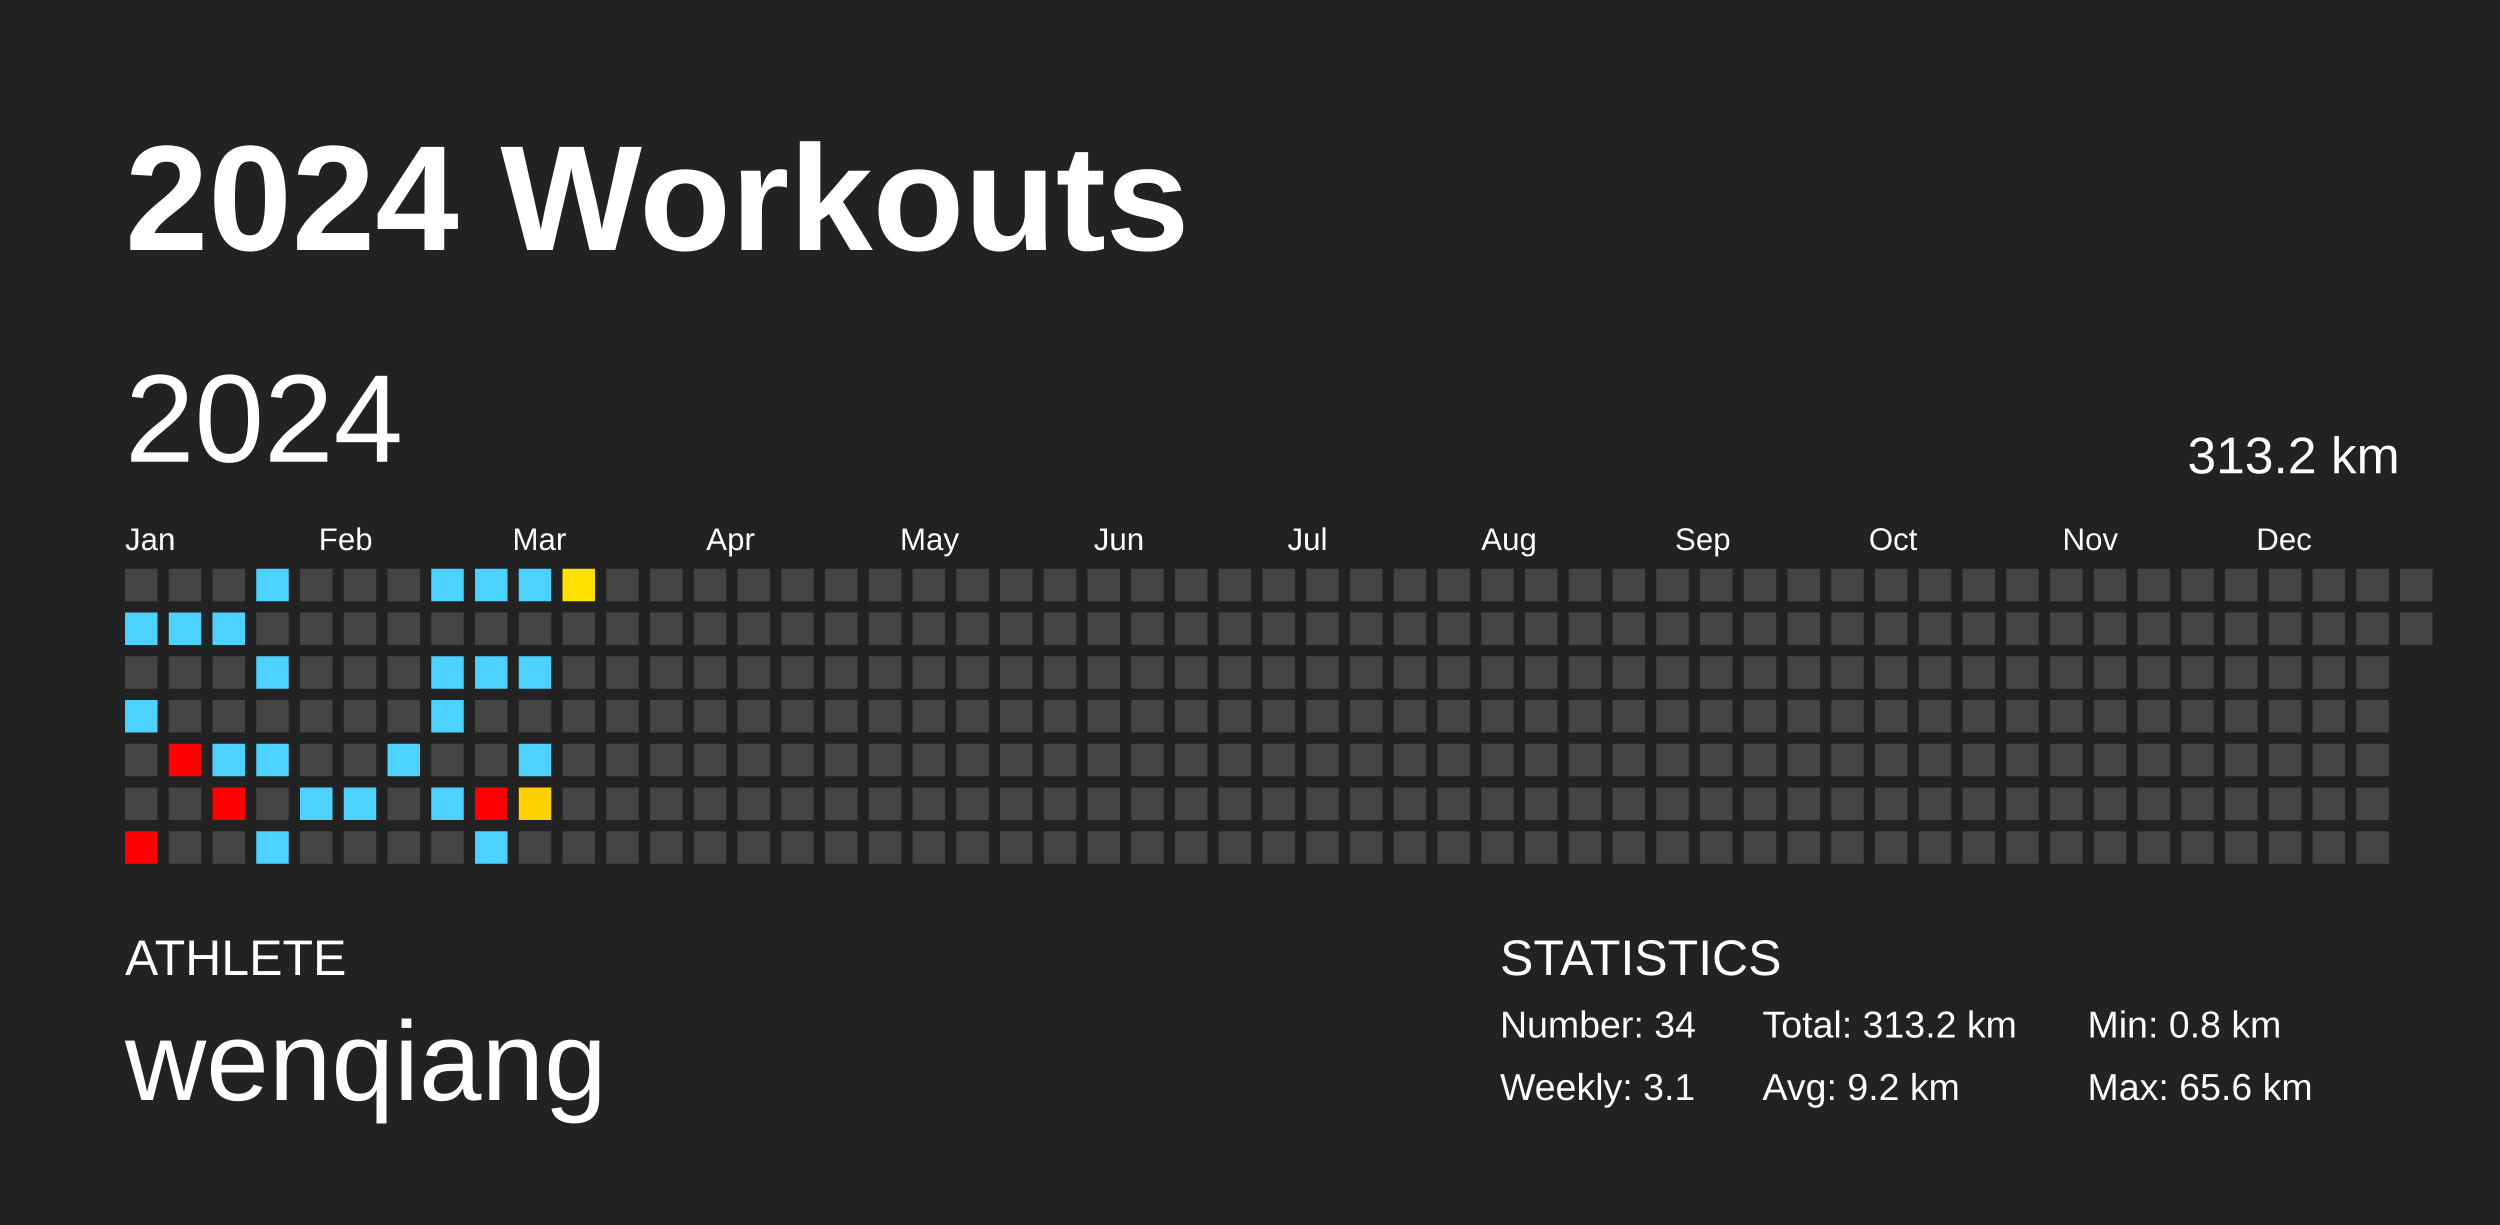
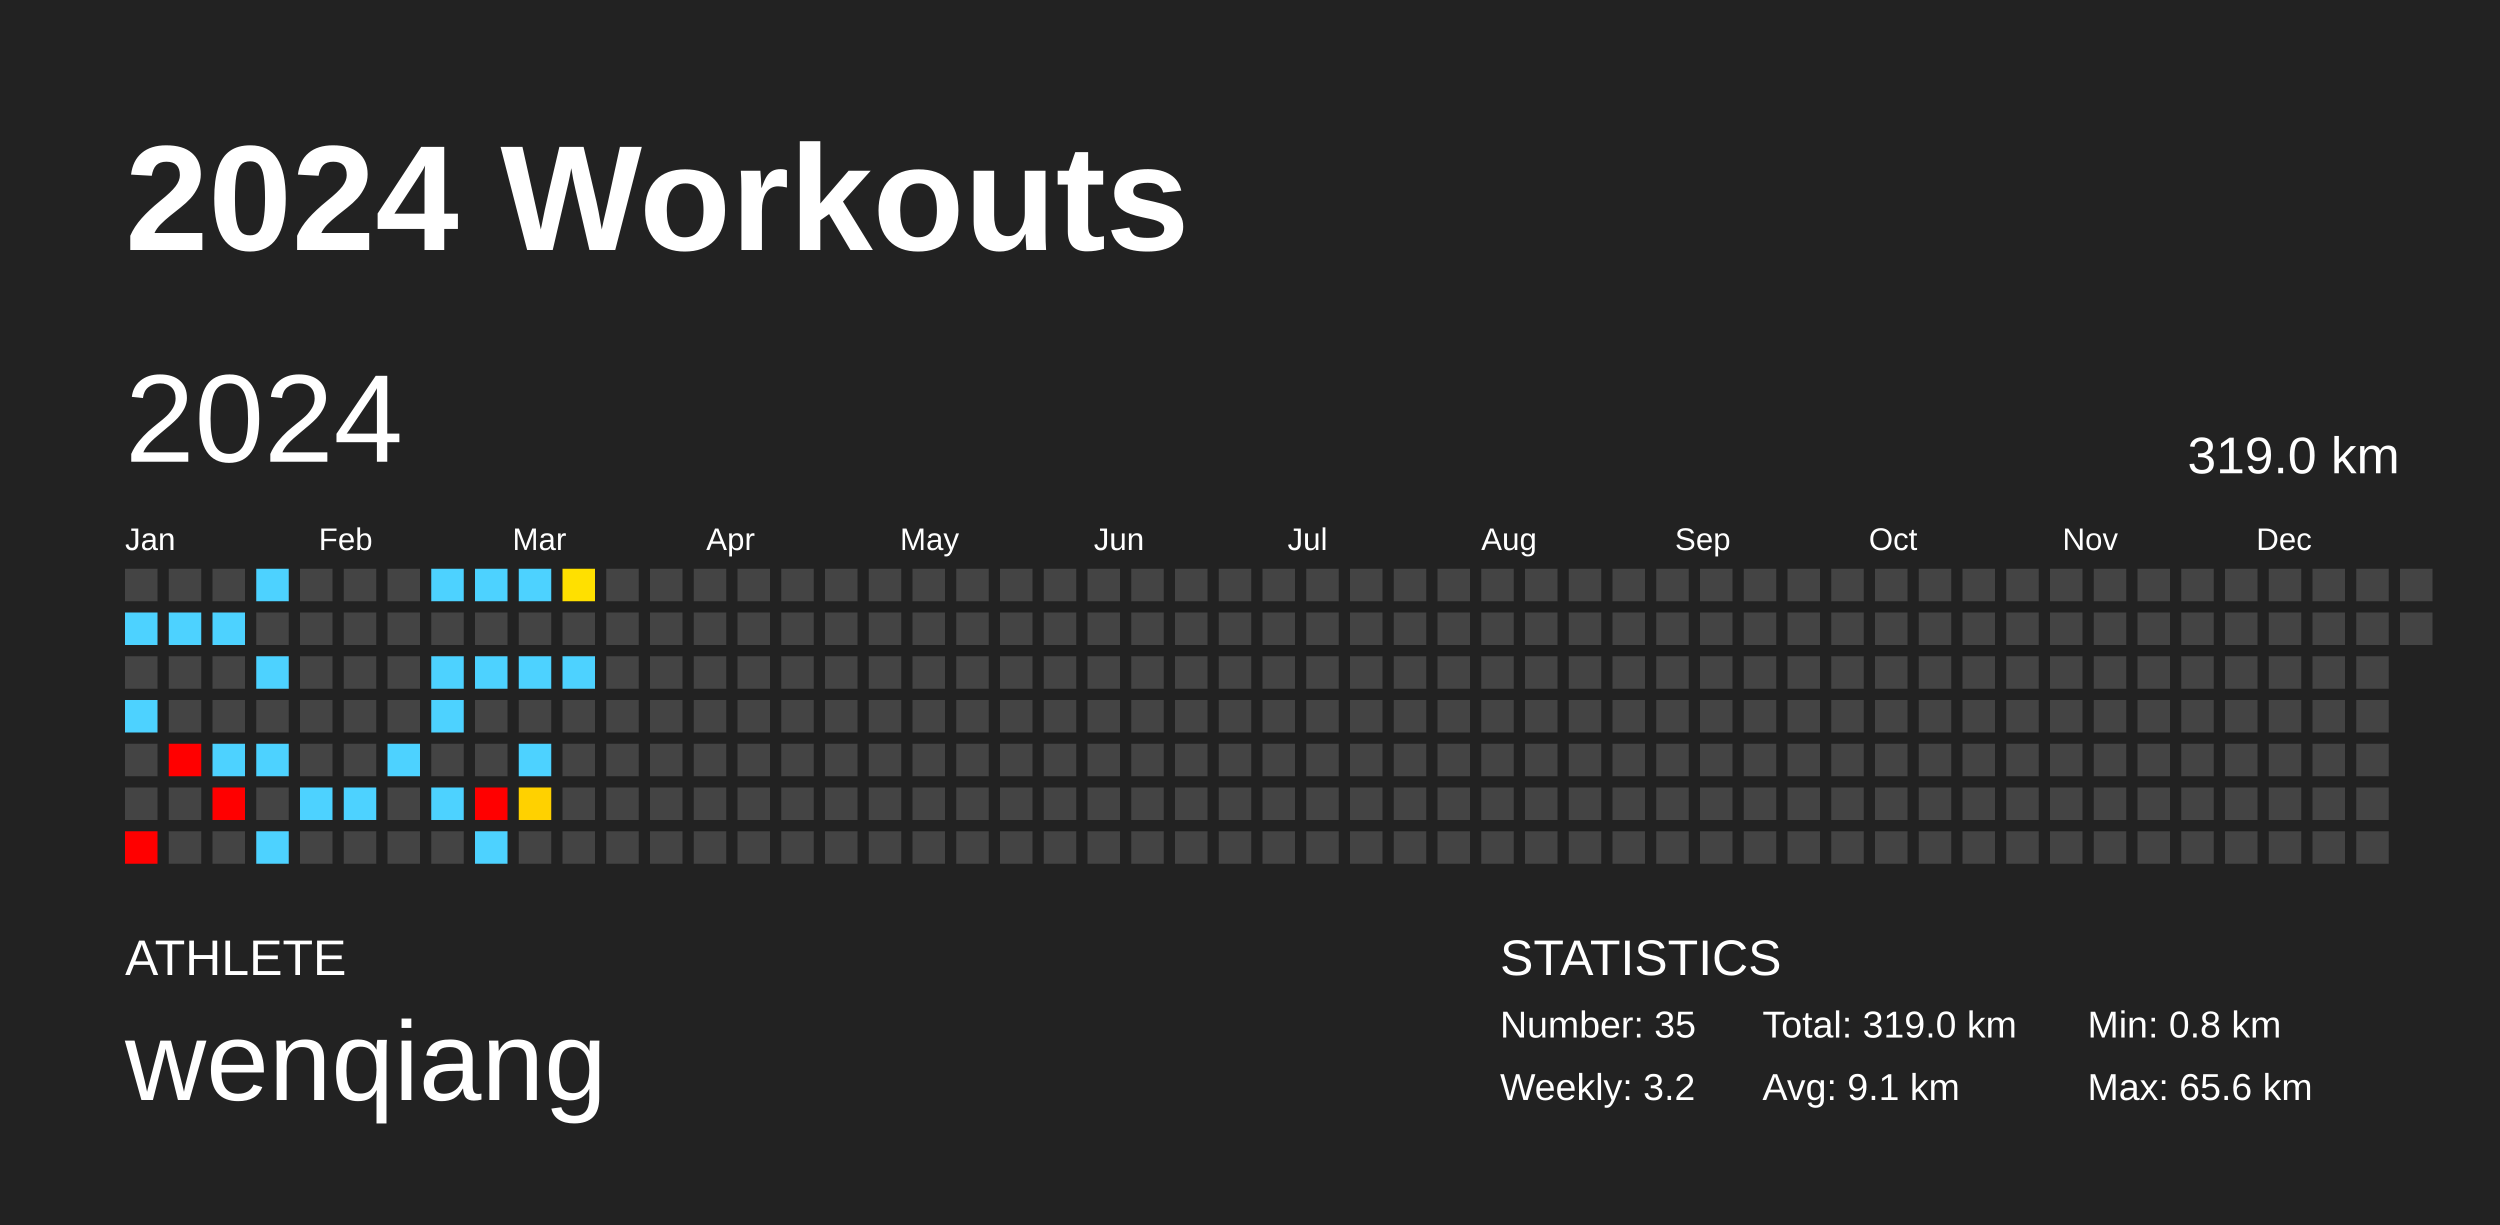
<svg xmlns="http://www.w3.org/2000/svg" baseProfile="full" height="98mm" version="1.1" viewBox="0,0,200,98" width="200mm">
  <defs />
  <rect fill="#222222" height="98" width="200" x="0" y="0" />
  <text fill="#FFFFFF" style="font-size:12px; font-family:Arial; font-weight:bold;" x="10" y="20">2024 Workouts</text>
  <text fill="#FFFFFF" style="font-size:4px; font-family:Arial" x="10" y="78">ATHLETE</text>
  <text fill="#FFFFFF" style="font-size:9px; font-family:Arial" x="10" y="88">wenqiang</text>
  <text fill="#FFFFFF" style="font-size:4px; font-family:Arial" x="120" y="78">STATISTICS</text>
-   <text fill="#FFFFFF" style="font-size:3px; font-family:Arial" x="120" y="83">Number: 34</text>
-   <text fill="#FFFFFF" style="font-size:3px; font-family:Arial" x="120" y="88">Weekly: 3.1</text>
-   <text fill="#FFFFFF" style="font-size:3px; font-family:Arial" x="141" y="83">Total: 313.2 km</text>
-   <text fill="#FFFFFF" style="font-size:3px; font-family:Arial" x="141" y="88">Avg: 9.2 km</text>
+   <text fill="#FFFFFF" style="font-size:3px; font-family:Arial" x="120" y="83">Number: 35</text>
+   <text fill="#FFFFFF" style="font-size:3px; font-family:Arial" x="120" y="88">Weekly: 3.2</text>
+   <text fill="#FFFFFF" style="font-size:3px; font-family:Arial" x="141" y="83">Total: 319.0 km</text>
+   <text fill="#FFFFFF" style="font-size:3px; font-family:Arial" x="141" y="88">Avg: 9.1 km</text>
  <text fill="#FFFFFF" style="font-size:3px; font-family:Arial" x="167" y="83">Min: 0.8 km</text>
  <text fill="#FFFFFF" style="font-size:3px; font-family:Arial" x="167" y="88">Max: 65.6 km</text>
  <text dominant-baseline="hanging" fill="#FFFFFF" style="font-size:10.0px; font-family:Arial;" x="10" y="30">2024</text>
-   <text dominant-baseline="hanging" fill="#FFFFFF" style="font-size:4.125px; font-family:Arial;" x="175" y="35">313.2 km</text>
+   <text dominant-baseline="hanging" fill="#FFFFFF" style="font-size:4.125px; font-family:Arial;" x="175" y="35">319.0 km</text>
  <text fill="#FFFFFF" style="font-size:2.5px; font-family:Arial" x="10.0" y="44">Jan</text>
  <text fill="#FFFFFF" style="font-size:2.5px; font-family:Arial" x="25.5" y="44">Feb</text>
  <text fill="#FFFFFF" style="font-size:2.5px; font-family:Arial" x="41.0" y="44">Mar</text>
  <text fill="#FFFFFF" style="font-size:2.5px; font-family:Arial" x="56.5" y="44">Apr</text>
  <text fill="#FFFFFF" style="font-size:2.5px; font-family:Arial" x="72.0" y="44">May</text>
  <text fill="#FFFFFF" style="font-size:2.5px; font-family:Arial" x="87.5" y="44">Jun</text>
  <text fill="#FFFFFF" style="font-size:2.5px; font-family:Arial" x="103.0" y="44">Jul</text>
  <text fill="#FFFFFF" style="font-size:2.5px; font-family:Arial" x="118.5" y="44">Aug</text>
  <text fill="#FFFFFF" style="font-size:2.5px; font-family:Arial" x="134.0" y="44">Sep</text>
  <text fill="#FFFFFF" style="font-size:2.5px; font-family:Arial" x="149.5" y="44">Oct</text>
  <text fill="#FFFFFF" style="font-size:2.5px; font-family:Arial" x="165.0" y="44">Nov</text>
  <text fill="#FFFFFF" style="font-size:2.5px; font-family:Arial" x="180.5" y="44">Dec</text>
  <rect fill="#444444" height="2.6" width="2.6" x="10.0" y="45.5" />
  <rect fill="#4dd2ff" height="2.6" width="2.6" x="10.0" y="49.0" />
  <rect fill="#444444" height="2.6" width="2.6" x="10.0" y="52.5" />
  <rect fill="#4dd2ff" height="2.6" width="2.6" x="10.0" y="56.0" />
  <rect fill="#444444" height="2.6" width="2.6" x="10.0" y="59.5" />
  <rect fill="#444444" height="2.6" width="2.6" x="10.0" y="63.0" />
  <rect fill="red" height="2.6" width="2.6" x="10.0" y="66.5" />
  <rect fill="#444444" height="2.6" width="2.6" x="13.5" y="45.5" />
  <rect fill="#4dd2ff" height="2.6" width="2.6" x="13.5" y="49.0" />
  <rect fill="#444444" height="2.6" width="2.6" x="13.5" y="52.5" />
  <rect fill="#444444" height="2.6" width="2.6" x="13.5" y="56.0" />
  <rect fill="red" height="2.6" width="2.6" x="13.5" y="59.5" />
  <rect fill="#444444" height="2.6" width="2.6" x="13.5" y="63.0" />
  <rect fill="#444444" height="2.6" width="2.6" x="13.5" y="66.5" />
  <rect fill="#444444" height="2.6" width="2.6" x="17.0" y="45.5" />
  <rect fill="#4dd2ff" height="2.6" width="2.6" x="17.0" y="49.0" />
  <rect fill="#444444" height="2.6" width="2.6" x="17.0" y="52.5" />
  <rect fill="#444444" height="2.6" width="2.6" x="17.0" y="56.0" />
  <rect fill="#4dd2ff" height="2.6" width="2.6" x="17.0" y="59.5" />
  <rect fill="red" height="2.6" width="2.6" x="17.0" y="63.0" />
  <rect fill="#444444" height="2.6" width="2.6" x="17.0" y="66.5" />
  <rect fill="#4dd2ff" height="2.6" width="2.6" x="20.5" y="45.5" />
  <rect fill="#444444" height="2.6" width="2.6" x="20.5" y="49.0" />
  <rect fill="#4dd2ff" height="2.6" width="2.6" x="20.5" y="52.5" />
  <rect fill="#444444" height="2.6" width="2.6" x="20.5" y="56.0" />
  <rect fill="#4dd2ff" height="2.6" width="2.6" x="20.5" y="59.5" />
  <rect fill="#444444" height="2.6" width="2.6" x="20.5" y="63.0" />
  <rect fill="#4dd2ff" height="2.6" width="2.6" x="20.5" y="66.5" />
  <rect fill="#444444" height="2.6" width="2.6" x="24.0" y="45.5" />
  <rect fill="#444444" height="2.6" width="2.6" x="24.0" y="49.0" />
  <rect fill="#444444" height="2.6" width="2.6" x="24.0" y="52.5" />
  <rect fill="#444444" height="2.6" width="2.6" x="24.0" y="56.0" />
  <rect fill="#444444" height="2.6" width="2.6" x="24.0" y="59.5" />
  <rect fill="#4dd2ff" height="2.6" width="2.6" x="24.0" y="63.0" />
  <rect fill="#444444" height="2.6" width="2.6" x="24.0" y="66.5" />
  <rect fill="#444444" height="2.6" width="2.6" x="27.5" y="45.5" />
  <rect fill="#444444" height="2.6" width="2.6" x="27.5" y="49.0" />
  <rect fill="#444444" height="2.6" width="2.6" x="27.5" y="52.5" />
  <rect fill="#444444" height="2.6" width="2.6" x="27.5" y="56.0" />
  <rect fill="#444444" height="2.6" width="2.6" x="27.5" y="59.5" />
  <rect fill="#4dd2ff" height="2.6" width="2.6" x="27.5" y="63.0" />
  <rect fill="#444444" height="2.6" width="2.6" x="27.5" y="66.5" />
  <rect fill="#444444" height="2.6" width="2.6" x="31.0" y="45.5" />
  <rect fill="#444444" height="2.6" width="2.6" x="31.0" y="49.0" />
  <rect fill="#444444" height="2.6" width="2.6" x="31.0" y="52.5" />
  <rect fill="#444444" height="2.6" width="2.6" x="31.0" y="56.0" />
  <rect fill="#4dd2ff" height="2.6" width="2.6" x="31.0" y="59.5" />
  <rect fill="#444444" height="2.6" width="2.6" x="31.0" y="63.0" />
  <rect fill="#444444" height="2.6" width="2.6" x="31.0" y="66.5" />
  <rect fill="#4dd2ff" height="2.6" width="2.6" x="34.5" y="45.5" />
  <rect fill="#444444" height="2.6" width="2.6" x="34.5" y="49.0" />
  <rect fill="#4dd2ff" height="2.6" width="2.6" x="34.5" y="52.5" />
  <rect fill="#4dd2ff" height="2.6" width="2.6" x="34.5" y="56.0" />
  <rect fill="#444444" height="2.6" width="2.6" x="34.5" y="59.5" />
  <rect fill="#4dd2ff" height="2.6" width="2.6" x="34.5" y="63.0" />
  <rect fill="#444444" height="2.6" width="2.6" x="34.5" y="66.5" />
  <rect fill="#4dd2ff" height="2.6" width="2.6" x="38.0" y="45.5" />
  <rect fill="#444444" height="2.6" width="2.6" x="38.0" y="49.0" />
  <rect fill="#4dd2ff" height="2.6" width="2.6" x="38.0" y="52.5" />
  <rect fill="#444444" height="2.6" width="2.6" x="38.0" y="56.0" />
  <rect fill="#444444" height="2.6" width="2.6" x="38.0" y="59.5" />
  <rect fill="red" height="2.6" width="2.6" x="38.0" y="63.0" />
  <rect fill="#4dd2ff" height="2.6" width="2.6" x="38.0" y="66.5" />
  <rect fill="#4dd2ff" height="2.6" width="2.6" x="41.5" y="45.5" />
  <rect fill="#444444" height="2.6" width="2.6" x="41.5" y="49.0" />
  <rect fill="#4dd2ff" height="2.6" width="2.6" x="41.5" y="52.5" />
  <rect fill="#444444" height="2.6" width="2.6" x="41.5" y="56.0" />
  <rect fill="#4dd2ff" height="2.6" width="2.6" x="41.5" y="59.5" />
  <rect fill="#ffd100" height="2.6" width="2.6" x="41.5" y="63.0" />
  <rect fill="#444444" height="2.6" width="2.6" x="41.5" y="66.5" />
  <rect fill="#ffe000" height="2.6" width="2.6" x="45.0" y="45.5" />
  <rect fill="#444444" height="2.6" width="2.6" x="45.0" y="49.0" />
-   <rect fill="#444444" height="2.6" width="2.6" x="45.0" y="52.5" />
+   <rect fill="#4dd2ff" height="2.6" width="2.6" x="45.0" y="52.5" />
  <rect fill="#444444" height="2.6" width="2.6" x="45.0" y="56.0" />
  <rect fill="#444444" height="2.6" width="2.6" x="45.0" y="59.5" />
  <rect fill="#444444" height="2.6" width="2.6" x="45.0" y="63.0" />
  <rect fill="#444444" height="2.6" width="2.6" x="45.0" y="66.5" />
  <rect fill="#444444" height="2.6" width="2.6" x="48.5" y="45.5" />
  <rect fill="#444444" height="2.6" width="2.6" x="48.5" y="49.0" />
  <rect fill="#444444" height="2.6" width="2.6" x="48.5" y="52.5" />
  <rect fill="#444444" height="2.6" width="2.6" x="48.5" y="56.0" />
  <rect fill="#444444" height="2.6" width="2.6" x="48.5" y="59.5" />
  <rect fill="#444444" height="2.6" width="2.6" x="48.5" y="63.0" />
  <rect fill="#444444" height="2.6" width="2.6" x="48.5" y="66.5" />
  <rect fill="#444444" height="2.6" width="2.6" x="52.0" y="45.5" />
  <rect fill="#444444" height="2.6" width="2.6" x="52.0" y="49.0" />
  <rect fill="#444444" height="2.6" width="2.6" x="52.0" y="52.5" />
  <rect fill="#444444" height="2.6" width="2.6" x="52.0" y="56.0" />
  <rect fill="#444444" height="2.6" width="2.6" x="52.0" y="59.5" />
  <rect fill="#444444" height="2.6" width="2.6" x="52.0" y="63.0" />
  <rect fill="#444444" height="2.6" width="2.6" x="52.0" y="66.5" />
  <rect fill="#444444" height="2.6" width="2.6" x="55.5" y="45.5" />
  <rect fill="#444444" height="2.6" width="2.6" x="55.5" y="49.0" />
  <rect fill="#444444" height="2.6" width="2.6" x="55.5" y="52.5" />
  <rect fill="#444444" height="2.6" width="2.6" x="55.5" y="56.0" />
  <rect fill="#444444" height="2.6" width="2.6" x="55.5" y="59.5" />
  <rect fill="#444444" height="2.6" width="2.6" x="55.5" y="63.0" />
  <rect fill="#444444" height="2.6" width="2.6" x="55.5" y="66.5" />
  <rect fill="#444444" height="2.6" width="2.6" x="59.0" y="45.5" />
  <rect fill="#444444" height="2.6" width="2.6" x="59.0" y="49.0" />
  <rect fill="#444444" height="2.6" width="2.6" x="59.0" y="52.5" />
  <rect fill="#444444" height="2.6" width="2.6" x="59.0" y="56.0" />
  <rect fill="#444444" height="2.6" width="2.6" x="59.0" y="59.5" />
  <rect fill="#444444" height="2.6" width="2.6" x="59.0" y="63.0" />
  <rect fill="#444444" height="2.6" width="2.6" x="59.0" y="66.5" />
  <rect fill="#444444" height="2.6" width="2.6" x="62.5" y="45.5" />
  <rect fill="#444444" height="2.6" width="2.6" x="62.5" y="49.0" />
  <rect fill="#444444" height="2.6" width="2.6" x="62.5" y="52.5" />
  <rect fill="#444444" height="2.6" width="2.6" x="62.5" y="56.0" />
  <rect fill="#444444" height="2.6" width="2.6" x="62.5" y="59.5" />
  <rect fill="#444444" height="2.6" width="2.6" x="62.5" y="63.0" />
  <rect fill="#444444" height="2.6" width="2.6" x="62.5" y="66.5" />
  <rect fill="#444444" height="2.6" width="2.6" x="66.0" y="45.5" />
  <rect fill="#444444" height="2.6" width="2.6" x="66.0" y="49.0" />
  <rect fill="#444444" height="2.6" width="2.6" x="66.0" y="52.5" />
  <rect fill="#444444" height="2.6" width="2.6" x="66.0" y="56.0" />
  <rect fill="#444444" height="2.6" width="2.6" x="66.0" y="59.5" />
  <rect fill="#444444" height="2.6" width="2.6" x="66.0" y="63.0" />
  <rect fill="#444444" height="2.6" width="2.6" x="66.0" y="66.5" />
  <rect fill="#444444" height="2.6" width="2.6" x="69.5" y="45.5" />
  <rect fill="#444444" height="2.6" width="2.6" x="69.5" y="49.0" />
  <rect fill="#444444" height="2.6" width="2.6" x="69.5" y="52.5" />
  <rect fill="#444444" height="2.6" width="2.6" x="69.5" y="56.0" />
  <rect fill="#444444" height="2.6" width="2.6" x="69.5" y="59.5" />
  <rect fill="#444444" height="2.6" width="2.6" x="69.5" y="63.0" />
  <rect fill="#444444" height="2.6" width="2.6" x="69.5" y="66.5" />
  <rect fill="#444444" height="2.6" width="2.6" x="73.0" y="45.5" />
  <rect fill="#444444" height="2.6" width="2.6" x="73.0" y="49.0" />
  <rect fill="#444444" height="2.6" width="2.6" x="73.0" y="52.5" />
  <rect fill="#444444" height="2.6" width="2.6" x="73.0" y="56.0" />
  <rect fill="#444444" height="2.6" width="2.6" x="73.0" y="59.5" />
  <rect fill="#444444" height="2.6" width="2.6" x="73.0" y="63.0" />
  <rect fill="#444444" height="2.6" width="2.6" x="73.0" y="66.5" />
  <rect fill="#444444" height="2.6" width="2.6" x="76.5" y="45.5" />
  <rect fill="#444444" height="2.6" width="2.6" x="76.5" y="49.0" />
  <rect fill="#444444" height="2.6" width="2.6" x="76.5" y="52.5" />
  <rect fill="#444444" height="2.6" width="2.6" x="76.5" y="56.0" />
  <rect fill="#444444" height="2.6" width="2.6" x="76.5" y="59.5" />
  <rect fill="#444444" height="2.6" width="2.6" x="76.5" y="63.0" />
  <rect fill="#444444" height="2.6" width="2.6" x="76.5" y="66.5" />
  <rect fill="#444444" height="2.6" width="2.6" x="80.0" y="45.5" />
  <rect fill="#444444" height="2.6" width="2.6" x="80.0" y="49.0" />
  <rect fill="#444444" height="2.6" width="2.6" x="80.0" y="52.5" />
  <rect fill="#444444" height="2.6" width="2.6" x="80.0" y="56.0" />
  <rect fill="#444444" height="2.6" width="2.6" x="80.0" y="59.5" />
  <rect fill="#444444" height="2.6" width="2.6" x="80.0" y="63.0" />
  <rect fill="#444444" height="2.6" width="2.6" x="80.0" y="66.5" />
  <rect fill="#444444" height="2.6" width="2.6" x="83.5" y="45.5" />
  <rect fill="#444444" height="2.6" width="2.6" x="83.5" y="49.0" />
  <rect fill="#444444" height="2.6" width="2.6" x="83.5" y="52.5" />
  <rect fill="#444444" height="2.6" width="2.6" x="83.5" y="56.0" />
  <rect fill="#444444" height="2.6" width="2.6" x="83.5" y="59.5" />
  <rect fill="#444444" height="2.6" width="2.6" x="83.5" y="63.0" />
  <rect fill="#444444" height="2.6" width="2.6" x="83.5" y="66.5" />
  <rect fill="#444444" height="2.6" width="2.6" x="87.0" y="45.5" />
  <rect fill="#444444" height="2.6" width="2.6" x="87.0" y="49.0" />
  <rect fill="#444444" height="2.6" width="2.6" x="87.0" y="52.5" />
  <rect fill="#444444" height="2.6" width="2.6" x="87.0" y="56.0" />
  <rect fill="#444444" height="2.6" width="2.6" x="87.0" y="59.5" />
  <rect fill="#444444" height="2.6" width="2.6" x="87.0" y="63.0" />
  <rect fill="#444444" height="2.6" width="2.6" x="87.0" y="66.5" />
  <rect fill="#444444" height="2.6" width="2.6" x="90.5" y="45.5" />
  <rect fill="#444444" height="2.6" width="2.6" x="90.5" y="49.0" />
  <rect fill="#444444" height="2.6" width="2.6" x="90.5" y="52.5" />
  <rect fill="#444444" height="2.6" width="2.6" x="90.5" y="56.0" />
  <rect fill="#444444" height="2.6" width="2.6" x="90.5" y="59.5" />
  <rect fill="#444444" height="2.6" width="2.6" x="90.5" y="63.0" />
  <rect fill="#444444" height="2.6" width="2.6" x="90.5" y="66.5" />
  <rect fill="#444444" height="2.6" width="2.6" x="94.0" y="45.5" />
  <rect fill="#444444" height="2.6" width="2.6" x="94.0" y="49.0" />
  <rect fill="#444444" height="2.6" width="2.6" x="94.0" y="52.5" />
  <rect fill="#444444" height="2.6" width="2.6" x="94.0" y="56.0" />
  <rect fill="#444444" height="2.6" width="2.6" x="94.0" y="59.5" />
  <rect fill="#444444" height="2.6" width="2.6" x="94.0" y="63.0" />
  <rect fill="#444444" height="2.6" width="2.6" x="94.0" y="66.5" />
  <rect fill="#444444" height="2.6" width="2.6" x="97.5" y="45.5" />
  <rect fill="#444444" height="2.6" width="2.6" x="97.5" y="49.0" />
  <rect fill="#444444" height="2.6" width="2.6" x="97.5" y="52.5" />
  <rect fill="#444444" height="2.6" width="2.6" x="97.5" y="56.0" />
  <rect fill="#444444" height="2.6" width="2.6" x="97.5" y="59.5" />
  <rect fill="#444444" height="2.6" width="2.6" x="97.5" y="63.0" />
  <rect fill="#444444" height="2.6" width="2.6" x="97.5" y="66.5" />
  <rect fill="#444444" height="2.6" width="2.6" x="101.0" y="45.5" />
  <rect fill="#444444" height="2.6" width="2.6" x="101.0" y="49.0" />
  <rect fill="#444444" height="2.6" width="2.6" x="101.0" y="52.5" />
  <rect fill="#444444" height="2.6" width="2.6" x="101.0" y="56.0" />
  <rect fill="#444444" height="2.6" width="2.6" x="101.0" y="59.5" />
  <rect fill="#444444" height="2.6" width="2.6" x="101.0" y="63.0" />
  <rect fill="#444444" height="2.6" width="2.6" x="101.0" y="66.5" />
  <rect fill="#444444" height="2.6" width="2.6" x="104.5" y="45.5" />
  <rect fill="#444444" height="2.6" width="2.6" x="104.5" y="49.0" />
  <rect fill="#444444" height="2.6" width="2.6" x="104.5" y="52.5" />
  <rect fill="#444444" height="2.6" width="2.6" x="104.5" y="56.0" />
  <rect fill="#444444" height="2.6" width="2.6" x="104.5" y="59.5" />
  <rect fill="#444444" height="2.6" width="2.6" x="104.5" y="63.0" />
  <rect fill="#444444" height="2.6" width="2.6" x="104.5" y="66.5" />
  <rect fill="#444444" height="2.6" width="2.6" x="108.0" y="45.5" />
  <rect fill="#444444" height="2.6" width="2.6" x="108.0" y="49.0" />
  <rect fill="#444444" height="2.6" width="2.6" x="108.0" y="52.5" />
  <rect fill="#444444" height="2.6" width="2.6" x="108.0" y="56.0" />
  <rect fill="#444444" height="2.6" width="2.6" x="108.0" y="59.5" />
  <rect fill="#444444" height="2.6" width="2.6" x="108.0" y="63.0" />
  <rect fill="#444444" height="2.6" width="2.6" x="108.0" y="66.5" />
  <rect fill="#444444" height="2.6" width="2.6" x="111.5" y="45.5" />
  <rect fill="#444444" height="2.6" width="2.6" x="111.5" y="49.0" />
  <rect fill="#444444" height="2.6" width="2.6" x="111.5" y="52.5" />
  <rect fill="#444444" height="2.6" width="2.6" x="111.5" y="56.0" />
  <rect fill="#444444" height="2.6" width="2.6" x="111.5" y="59.5" />
  <rect fill="#444444" height="2.6" width="2.6" x="111.5" y="63.0" />
  <rect fill="#444444" height="2.6" width="2.6" x="111.5" y="66.5" />
  <rect fill="#444444" height="2.6" width="2.6" x="115.0" y="45.5" />
  <rect fill="#444444" height="2.6" width="2.6" x="115.0" y="49.0" />
  <rect fill="#444444" height="2.6" width="2.6" x="115.0" y="52.5" />
  <rect fill="#444444" height="2.6" width="2.6" x="115.0" y="56.0" />
  <rect fill="#444444" height="2.6" width="2.6" x="115.0" y="59.5" />
  <rect fill="#444444" height="2.6" width="2.6" x="115.0" y="63.0" />
  <rect fill="#444444" height="2.6" width="2.6" x="115.0" y="66.5" />
  <rect fill="#444444" height="2.6" width="2.6" x="118.5" y="45.5" />
  <rect fill="#444444" height="2.6" width="2.6" x="118.5" y="49.0" />
  <rect fill="#444444" height="2.6" width="2.6" x="118.5" y="52.5" />
  <rect fill="#444444" height="2.6" width="2.6" x="118.5" y="56.0" />
  <rect fill="#444444" height="2.6" width="2.6" x="118.5" y="59.5" />
  <rect fill="#444444" height="2.6" width="2.6" x="118.5" y="63.0" />
  <rect fill="#444444" height="2.6" width="2.6" x="118.5" y="66.5" />
  <rect fill="#444444" height="2.6" width="2.6" x="122.0" y="45.5" />
  <rect fill="#444444" height="2.6" width="2.6" x="122.0" y="49.0" />
  <rect fill="#444444" height="2.6" width="2.6" x="122.0" y="52.5" />
  <rect fill="#444444" height="2.6" width="2.6" x="122.0" y="56.0" />
  <rect fill="#444444" height="2.6" width="2.6" x="122.0" y="59.5" />
  <rect fill="#444444" height="2.6" width="2.6" x="122.0" y="63.0" />
  <rect fill="#444444" height="2.6" width="2.6" x="122.0" y="66.5" />
  <rect fill="#444444" height="2.6" width="2.6" x="125.5" y="45.5" />
  <rect fill="#444444" height="2.6" width="2.6" x="125.5" y="49.0" />
  <rect fill="#444444" height="2.6" width="2.6" x="125.5" y="52.5" />
  <rect fill="#444444" height="2.6" width="2.6" x="125.5" y="56.0" />
  <rect fill="#444444" height="2.6" width="2.6" x="125.5" y="59.5" />
  <rect fill="#444444" height="2.6" width="2.6" x="125.5" y="63.0" />
  <rect fill="#444444" height="2.6" width="2.6" x="125.5" y="66.5" />
  <rect fill="#444444" height="2.6" width="2.6" x="129.0" y="45.5" />
  <rect fill="#444444" height="2.6" width="2.6" x="129.0" y="49.0" />
  <rect fill="#444444" height="2.6" width="2.6" x="129.0" y="52.5" />
  <rect fill="#444444" height="2.6" width="2.6" x="129.0" y="56.0" />
  <rect fill="#444444" height="2.6" width="2.6" x="129.0" y="59.5" />
  <rect fill="#444444" height="2.6" width="2.6" x="129.0" y="63.0" />
  <rect fill="#444444" height="2.6" width="2.6" x="129.0" y="66.5" />
  <rect fill="#444444" height="2.6" width="2.6" x="132.5" y="45.5" />
  <rect fill="#444444" height="2.6" width="2.6" x="132.5" y="49.0" />
  <rect fill="#444444" height="2.6" width="2.6" x="132.5" y="52.5" />
  <rect fill="#444444" height="2.6" width="2.6" x="132.5" y="56.0" />
  <rect fill="#444444" height="2.6" width="2.6" x="132.5" y="59.5" />
  <rect fill="#444444" height="2.6" width="2.6" x="132.5" y="63.0" />
  <rect fill="#444444" height="2.6" width="2.6" x="132.5" y="66.5" />
  <rect fill="#444444" height="2.6" width="2.6" x="136.0" y="45.5" />
  <rect fill="#444444" height="2.6" width="2.6" x="136.0" y="49.0" />
  <rect fill="#444444" height="2.6" width="2.6" x="136.0" y="52.5" />
  <rect fill="#444444" height="2.6" width="2.6" x="136.0" y="56.0" />
  <rect fill="#444444" height="2.6" width="2.6" x="136.0" y="59.5" />
  <rect fill="#444444" height="2.6" width="2.6" x="136.0" y="63.0" />
  <rect fill="#444444" height="2.6" width="2.6" x="136.0" y="66.5" />
  <rect fill="#444444" height="2.6" width="2.6" x="139.5" y="45.5" />
  <rect fill="#444444" height="2.6" width="2.6" x="139.5" y="49.0" />
  <rect fill="#444444" height="2.6" width="2.6" x="139.5" y="52.5" />
  <rect fill="#444444" height="2.6" width="2.6" x="139.5" y="56.0" />
  <rect fill="#444444" height="2.6" width="2.6" x="139.5" y="59.5" />
  <rect fill="#444444" height="2.6" width="2.6" x="139.5" y="63.0" />
  <rect fill="#444444" height="2.6" width="2.6" x="139.5" y="66.5" />
  <rect fill="#444444" height="2.6" width="2.6" x="143.0" y="45.5" />
  <rect fill="#444444" height="2.6" width="2.6" x="143.0" y="49.0" />
  <rect fill="#444444" height="2.6" width="2.6" x="143.0" y="52.5" />
  <rect fill="#444444" height="2.6" width="2.6" x="143.0" y="56.0" />
  <rect fill="#444444" height="2.6" width="2.6" x="143.0" y="59.5" />
  <rect fill="#444444" height="2.6" width="2.6" x="143.0" y="63.0" />
  <rect fill="#444444" height="2.6" width="2.6" x="143.0" y="66.5" />
  <rect fill="#444444" height="2.6" width="2.6" x="146.5" y="45.5" />
  <rect fill="#444444" height="2.6" width="2.6" x="146.5" y="49.0" />
  <rect fill="#444444" height="2.6" width="2.6" x="146.5" y="52.5" />
  <rect fill="#444444" height="2.6" width="2.6" x="146.5" y="56.0" />
  <rect fill="#444444" height="2.6" width="2.6" x="146.5" y="59.5" />
  <rect fill="#444444" height="2.6" width="2.6" x="146.5" y="63.0" />
  <rect fill="#444444" height="2.6" width="2.6" x="146.5" y="66.5" />
  <rect fill="#444444" height="2.6" width="2.6" x="150.0" y="45.5" />
  <rect fill="#444444" height="2.6" width="2.6" x="150.0" y="49.0" />
  <rect fill="#444444" height="2.6" width="2.6" x="150.0" y="52.5" />
  <rect fill="#444444" height="2.6" width="2.6" x="150.0" y="56.0" />
  <rect fill="#444444" height="2.6" width="2.6" x="150.0" y="59.5" />
  <rect fill="#444444" height="2.6" width="2.6" x="150.0" y="63.0" />
  <rect fill="#444444" height="2.6" width="2.6" x="150.0" y="66.5" />
  <rect fill="#444444" height="2.6" width="2.6" x="153.5" y="45.5" />
  <rect fill="#444444" height="2.6" width="2.6" x="153.5" y="49.0" />
  <rect fill="#444444" height="2.6" width="2.6" x="153.5" y="52.5" />
  <rect fill="#444444" height="2.6" width="2.6" x="153.5" y="56.0" />
  <rect fill="#444444" height="2.6" width="2.6" x="153.5" y="59.5" />
  <rect fill="#444444" height="2.6" width="2.6" x="153.5" y="63.0" />
  <rect fill="#444444" height="2.6" width="2.6" x="153.5" y="66.5" />
  <rect fill="#444444" height="2.6" width="2.6" x="157.0" y="45.5" />
  <rect fill="#444444" height="2.6" width="2.6" x="157.0" y="49.0" />
  <rect fill="#444444" height="2.6" width="2.6" x="157.0" y="52.5" />
  <rect fill="#444444" height="2.6" width="2.6" x="157.0" y="56.0" />
  <rect fill="#444444" height="2.6" width="2.6" x="157.0" y="59.5" />
  <rect fill="#444444" height="2.6" width="2.6" x="157.0" y="63.0" />
  <rect fill="#444444" height="2.6" width="2.6" x="157.0" y="66.5" />
  <rect fill="#444444" height="2.6" width="2.6" x="160.5" y="45.5" />
  <rect fill="#444444" height="2.6" width="2.6" x="160.5" y="49.0" />
  <rect fill="#444444" height="2.6" width="2.6" x="160.5" y="52.5" />
  <rect fill="#444444" height="2.6" width="2.6" x="160.5" y="56.0" />
  <rect fill="#444444" height="2.6" width="2.6" x="160.5" y="59.5" />
  <rect fill="#444444" height="2.6" width="2.6" x="160.5" y="63.0" />
  <rect fill="#444444" height="2.6" width="2.6" x="160.5" y="66.5" />
  <rect fill="#444444" height="2.6" width="2.6" x="164.0" y="45.5" />
  <rect fill="#444444" height="2.6" width="2.6" x="164.0" y="49.0" />
  <rect fill="#444444" height="2.6" width="2.6" x="164.0" y="52.5" />
  <rect fill="#444444" height="2.6" width="2.6" x="164.0" y="56.0" />
  <rect fill="#444444" height="2.6" width="2.6" x="164.0" y="59.5" />
  <rect fill="#444444" height="2.6" width="2.6" x="164.0" y="63.0" />
  <rect fill="#444444" height="2.6" width="2.6" x="164.0" y="66.5" />
  <rect fill="#444444" height="2.6" width="2.6" x="167.5" y="45.5" />
  <rect fill="#444444" height="2.6" width="2.6" x="167.5" y="49.0" />
  <rect fill="#444444" height="2.6" width="2.6" x="167.5" y="52.5" />
  <rect fill="#444444" height="2.6" width="2.6" x="167.5" y="56.0" />
  <rect fill="#444444" height="2.6" width="2.6" x="167.5" y="59.5" />
  <rect fill="#444444" height="2.6" width="2.6" x="167.5" y="63.0" />
  <rect fill="#444444" height="2.6" width="2.6" x="167.5" y="66.5" />
  <rect fill="#444444" height="2.6" width="2.6" x="171.0" y="45.5" />
  <rect fill="#444444" height="2.6" width="2.6" x="171.0" y="49.0" />
  <rect fill="#444444" height="2.6" width="2.6" x="171.0" y="52.5" />
  <rect fill="#444444" height="2.6" width="2.6" x="171.0" y="56.0" />
  <rect fill="#444444" height="2.6" width="2.6" x="171.0" y="59.5" />
  <rect fill="#444444" height="2.6" width="2.6" x="171.0" y="63.0" />
  <rect fill="#444444" height="2.6" width="2.6" x="171.0" y="66.5" />
  <rect fill="#444444" height="2.6" width="2.6" x="174.5" y="45.5" />
  <rect fill="#444444" height="2.6" width="2.6" x="174.5" y="49.0" />
  <rect fill="#444444" height="2.6" width="2.6" x="174.5" y="52.5" />
  <rect fill="#444444" height="2.6" width="2.6" x="174.5" y="56.0" />
  <rect fill="#444444" height="2.6" width="2.6" x="174.5" y="59.5" />
  <rect fill="#444444" height="2.6" width="2.6" x="174.5" y="63.0" />
  <rect fill="#444444" height="2.6" width="2.6" x="174.5" y="66.5" />
  <rect fill="#444444" height="2.6" width="2.6" x="178.0" y="45.5" />
  <rect fill="#444444" height="2.6" width="2.6" x="178.0" y="49.0" />
  <rect fill="#444444" height="2.6" width="2.6" x="178.0" y="52.5" />
  <rect fill="#444444" height="2.6" width="2.6" x="178.0" y="56.0" />
  <rect fill="#444444" height="2.6" width="2.6" x="178.0" y="59.5" />
  <rect fill="#444444" height="2.6" width="2.6" x="178.0" y="63.0" />
  <rect fill="#444444" height="2.6" width="2.6" x="178.0" y="66.5" />
  <rect fill="#444444" height="2.6" width="2.6" x="181.5" y="45.5" />
  <rect fill="#444444" height="2.6" width="2.6" x="181.5" y="49.0" />
  <rect fill="#444444" height="2.6" width="2.6" x="181.5" y="52.5" />
  <rect fill="#444444" height="2.6" width="2.6" x="181.5" y="56.0" />
  <rect fill="#444444" height="2.6" width="2.6" x="181.5" y="59.5" />
  <rect fill="#444444" height="2.6" width="2.6" x="181.5" y="63.0" />
  <rect fill="#444444" height="2.6" width="2.6" x="181.5" y="66.5" />
  <rect fill="#444444" height="2.6" width="2.6" x="185.0" y="45.5" />
  <rect fill="#444444" height="2.6" width="2.6" x="185.0" y="49.0" />
  <rect fill="#444444" height="2.6" width="2.6" x="185.0" y="52.5" />
  <rect fill="#444444" height="2.6" width="2.6" x="185.0" y="56.0" />
  <rect fill="#444444" height="2.6" width="2.6" x="185.0" y="59.5" />
  <rect fill="#444444" height="2.6" width="2.6" x="185.0" y="63.0" />
  <rect fill="#444444" height="2.6" width="2.6" x="185.0" y="66.5" />
  <rect fill="#444444" height="2.6" width="2.6" x="188.5" y="45.5" />
  <rect fill="#444444" height="2.6" width="2.6" x="188.5" y="49.0" />
  <rect fill="#444444" height="2.6" width="2.6" x="188.5" y="52.5" />
  <rect fill="#444444" height="2.6" width="2.6" x="188.5" y="56.0" />
  <rect fill="#444444" height="2.6" width="2.6" x="188.5" y="59.5" />
  <rect fill="#444444" height="2.6" width="2.6" x="188.5" y="63.0" />
  <rect fill="#444444" height="2.6" width="2.6" x="188.5" y="66.5" />
  <rect fill="#444444" height="2.6" width="2.6" x="192.0" y="45.5" />
  <rect fill="#444444" height="2.6" width="2.6" x="192.0" y="49.0" />
</svg>
